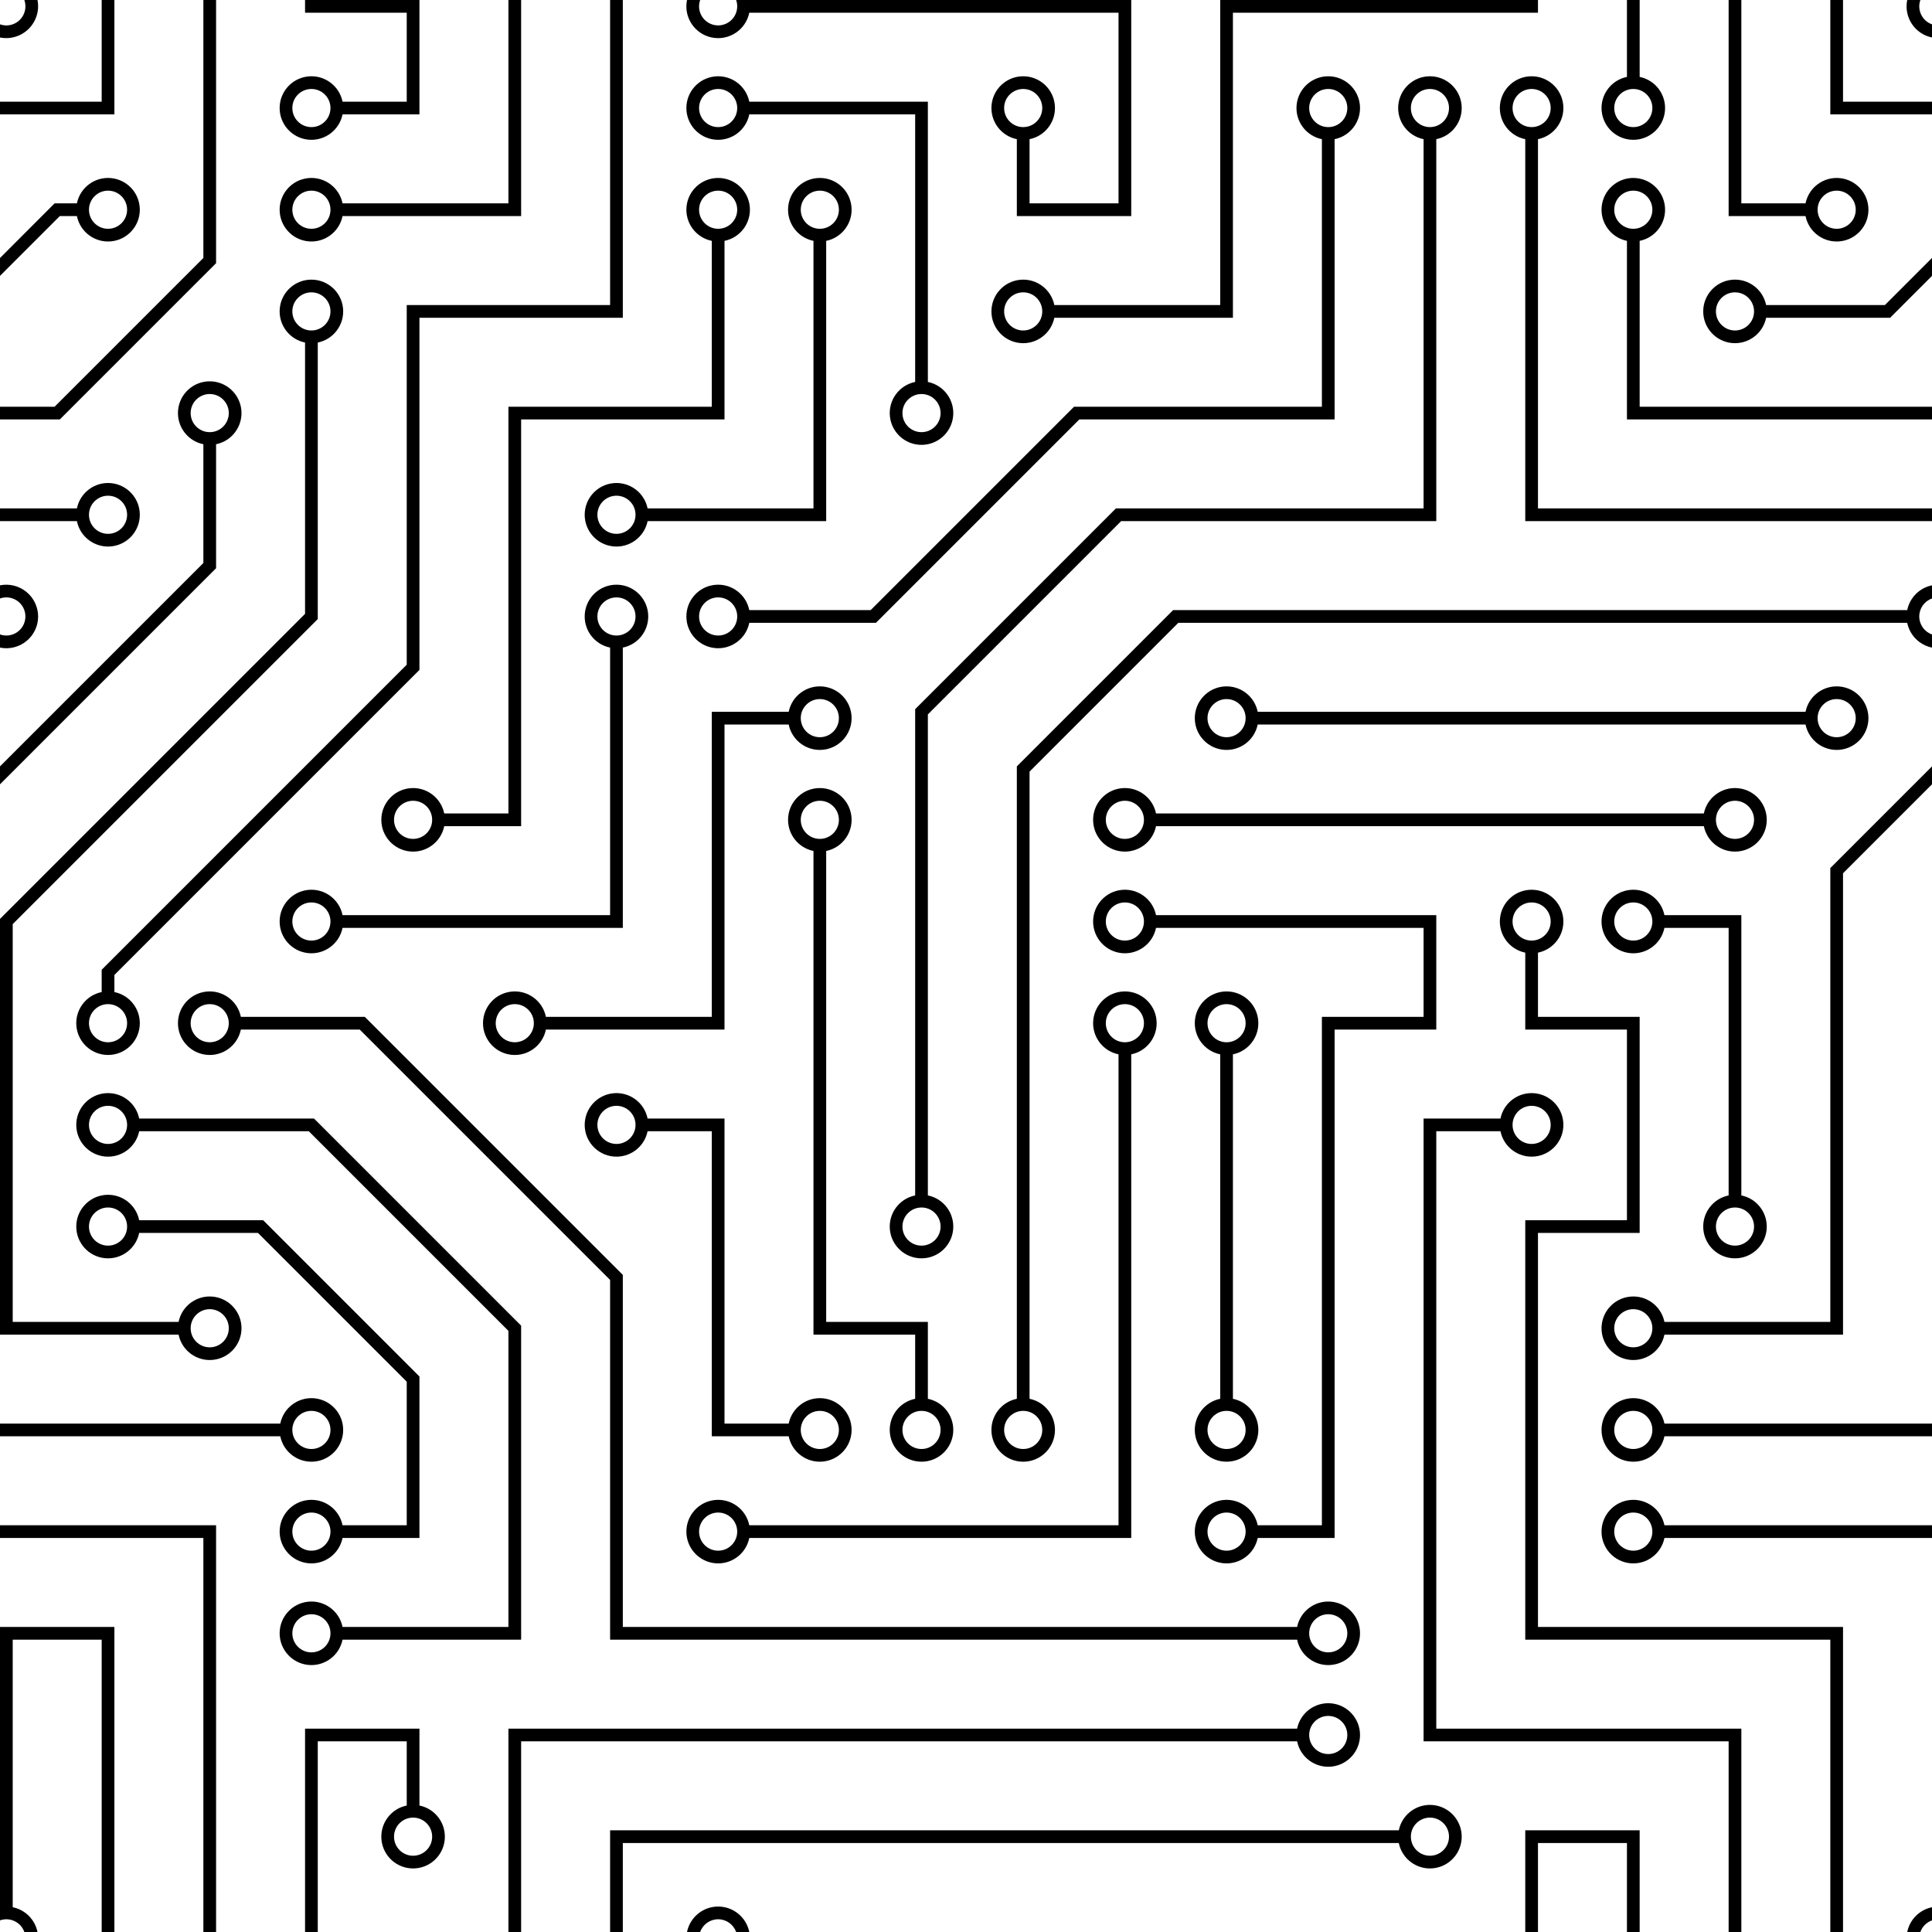
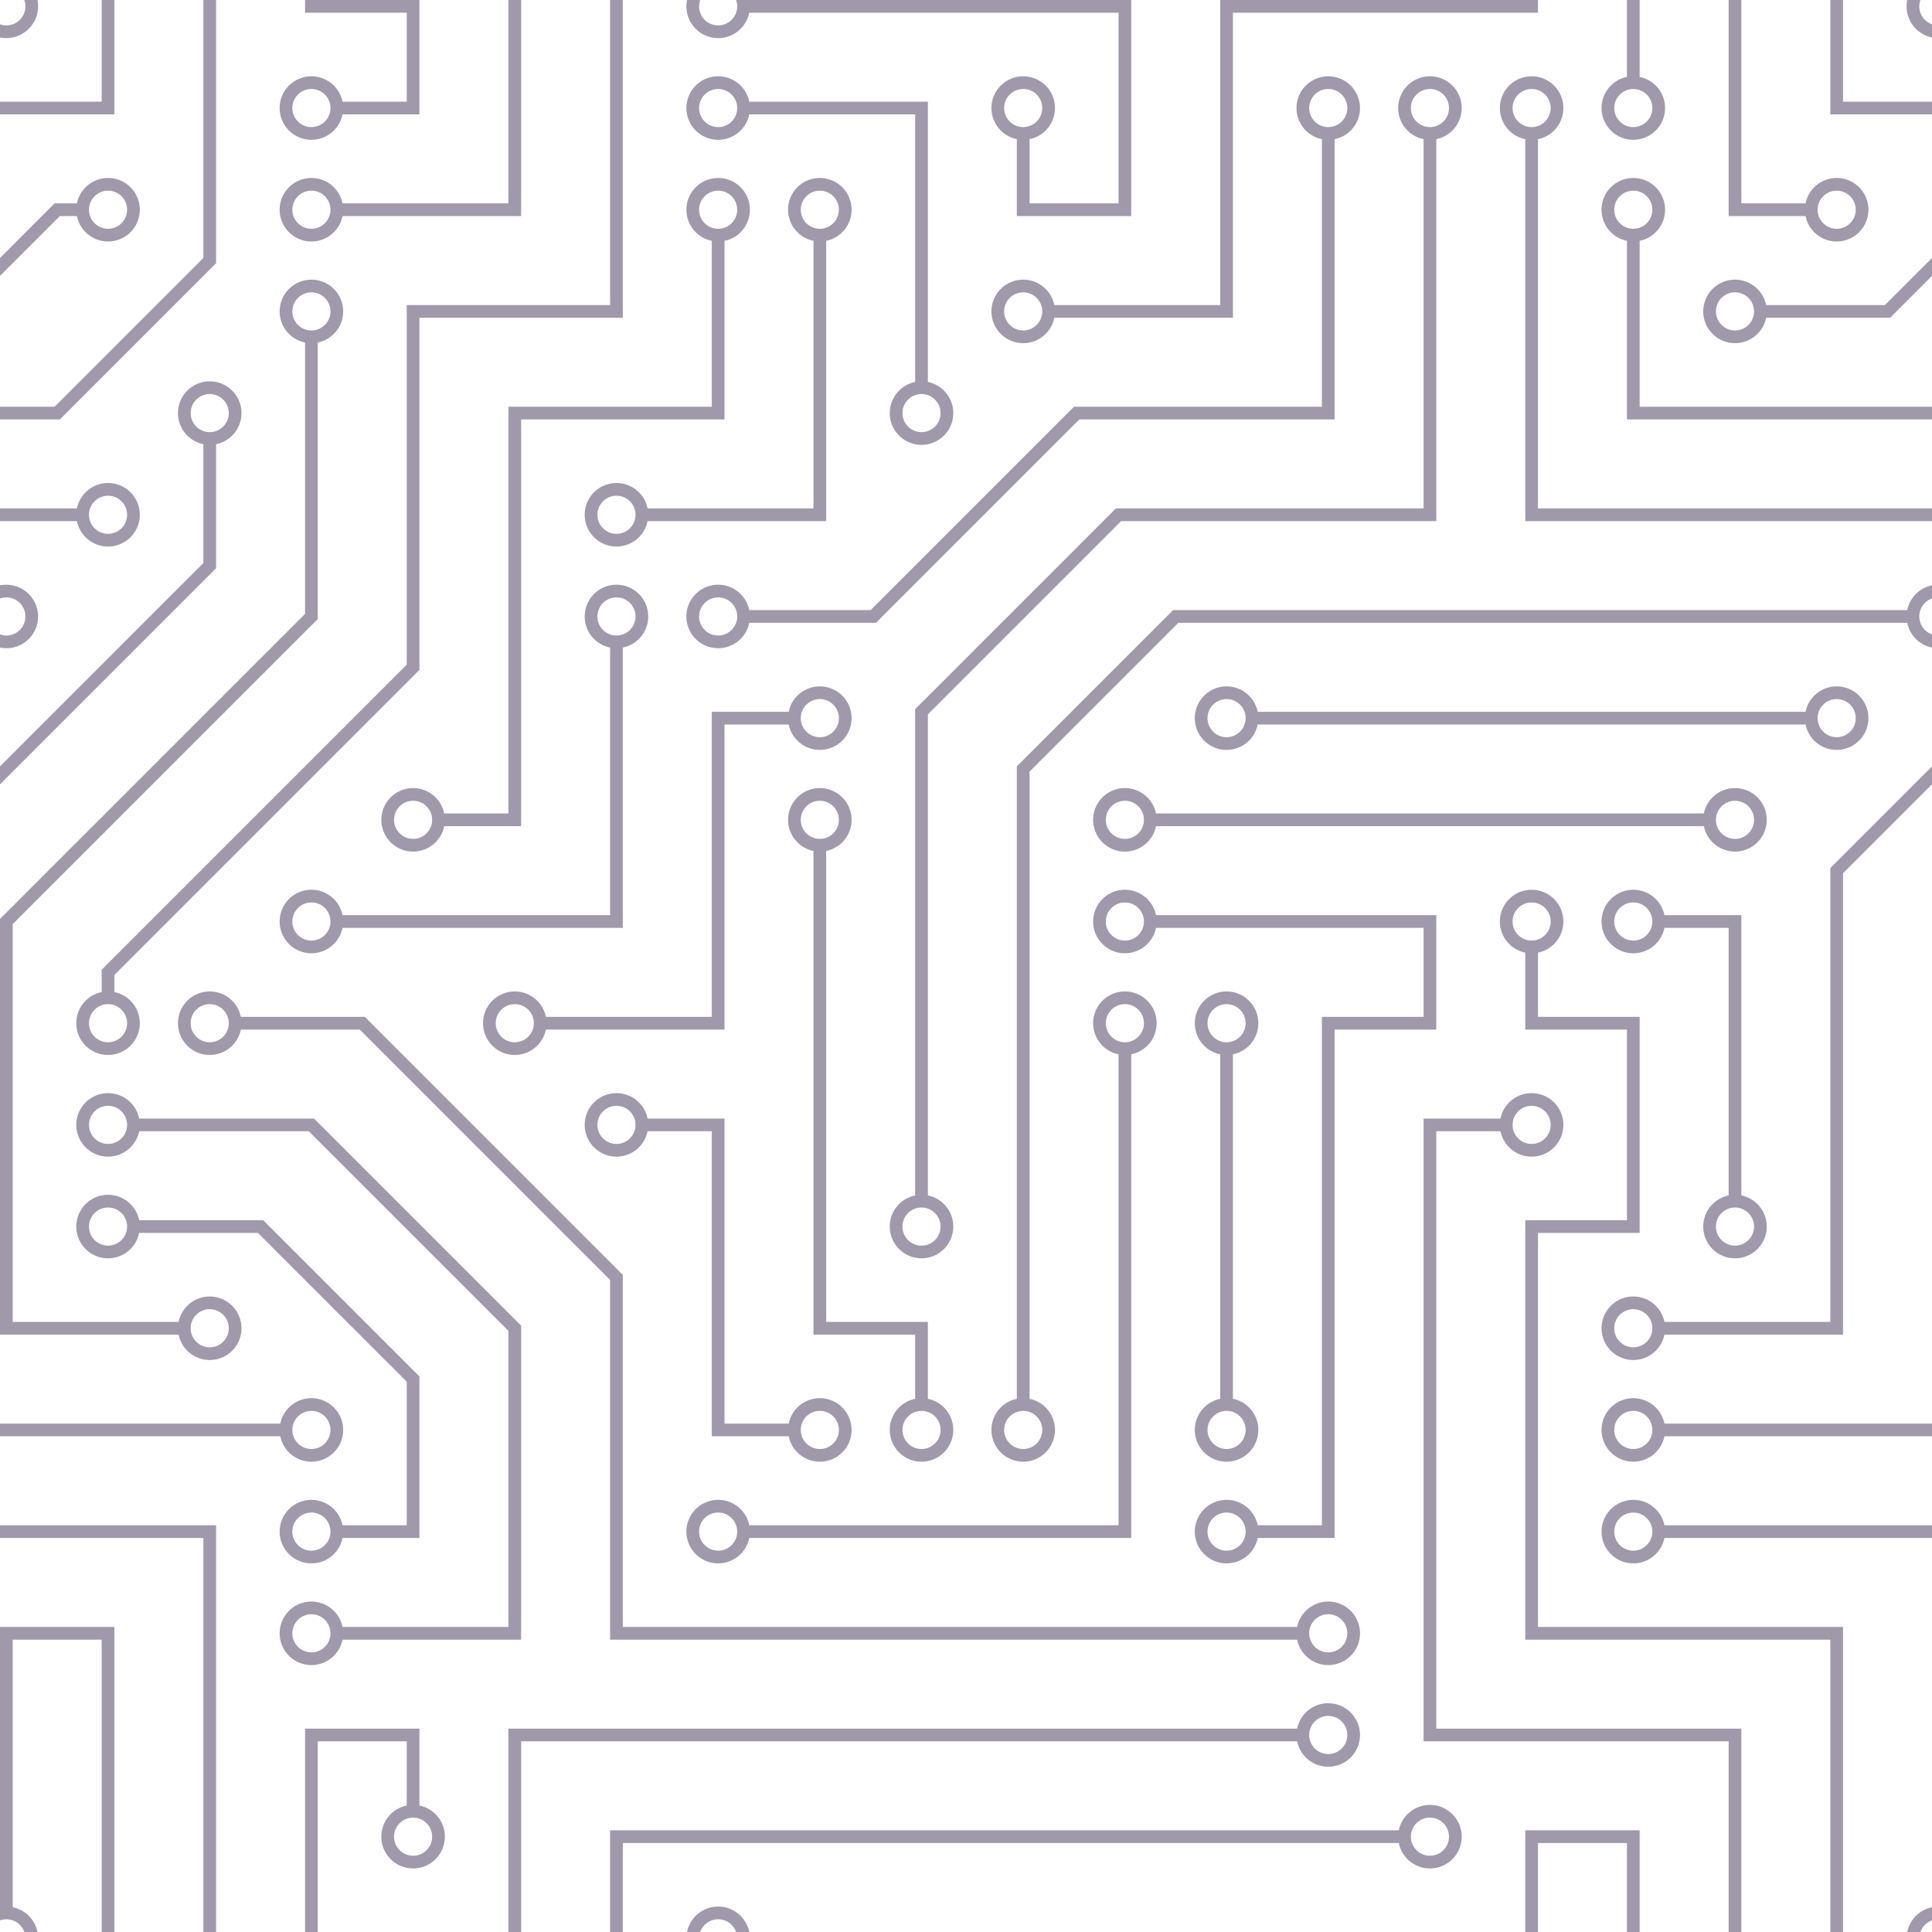
<svg xmlns="http://www.w3.org/2000/svg" viewBox="0 0 304 304" width="304" height="304">
-   <path fill="#000" d="M44.1 224a5 5 0 1 1 0 2H0v-2h44.1zm160 48a5 5 0 1 1 0 2H82v-2h122.1zm57.8-46a5 5 0 1 1 0-2H304v2h-42.1zm0 16a5 5 0 1 1 0-2H304v2h-42.1zm6.2-114a5 5 0 1 1 0 2h-86.2a5 5 0 1 1 0-2h86.2zm-256-48a5 5 0 1 1 0 2H0v-2h12.1zm185.8 34a5 5 0 1 1 0-2h86.2a5 5 0 1 1 0 2h-86.2zM258 12.1a5 5 0 1 1-2 0V0h2v12.1zm-64 208a5 5 0 1 1-2 0v-54.2a5 5 0 1 1 2 0v54.2zm48-198.2V80h62v2h-64V21.9a5 5 0 1 1 2 0zm16 16V64h46v2h-48V37.9a5 5 0 1 1 2 0zm-128 96V208h16v12.1a5 5 0 1 1-2 0V210h-16v-76.1a5 5 0 1 1 2 0zm-5.9-21.9a5 5 0 1 1 0 2H114v48H85.9a5 5 0 1 1 0-2H112v-48h12.1zm-6.2 130a5 5 0 1 1 0-2H176v-74.1a5 5 0 1 1 2 0V242h-60.1zm-16-64a5 5 0 1 1 0-2H114v48h10.1a5 5 0 1 1 0 2H112v-48h-10.1zM66 284.1a5 5 0 1 1-2 0V274H50v30h-2v-32h18v12.1zM236.1 176a5 5 0 1 1 0 2H226v94h48v32h-2v-30h-48v-98h12.1zm25.8-30a5 5 0 1 1 0-2H274v44.1a5 5 0 1 1-2 0V146h-10.1zm-64 96a5 5 0 1 1 0-2H208v-80h16v-14h-42.1a5 5 0 1 1 0-2H226v18h-16v80h-12.1zm86.2-210a5 5 0 1 1 0 2H272V0h2v32h10.1zM98 101.9V146H53.9a5 5 0 1 1 0-2H96v-42.1a5 5 0 1 1 2 0zM53.9 34a5 5 0 1 1 0-2H80V0h2v34H53.9zm60.1 3.9V66H82v64H69.9a5 5 0 1 1 0-2H80V64h32V37.9a5 5 0 1 1 2 0zM101.9 82a5 5 0 1 1 0-2H128V37.9a5 5 0 1 1 2 0V82h-28.1zm16-64a5 5 0 1 1 0-2H146v44.1a5 5 0 1 1-2 0V18h-26.1zm102.2 270a5 5 0 1 1 0 2H98v14h-2v-16h124.1zM242 149.9V160h16v34h-16v62h48v48h-2v-46h-48v-66h16v-30h-16v-12.1a5 5 0 1 1 2 0zM53.9 18a5 5 0 1 1 0-2H64V2H48V0h18v18H53.9zm112 32a5 5 0 1 1 0-2H192V0h50v2h-48v48h-28.1zm-48-48a5 5 0 0 1-9.8-2h2.07a3 3 0 1 0 5.66 0H178v34h-18V21.9a5 5 0 1 1 2 0V32h14V2h-58.1zm0 96a5 5 0 1 1 0-2H137l32-32h39V21.9a5 5 0 1 1 2 0V66h-40.17l-32 32H117.9zm28.1 90.1a5 5 0 1 1-2 0v-76.51L175.59 80H224V21.9a5 5 0 1 1 2 0V82h-49.59L146 112.41v75.69zm16 32a5 5 0 1 1-2 0v-99.51L184.59 96H300.1a5 5 0 0 1 3.9-3.9v2.07a3 3 0 0 0 0 5.66v2.07a5 5 0 0 1-3.9-3.9H185.41L162 121.41v98.69zm-144-64a5 5 0 1 1-2 0v-3.51l48-48V48h32V0h2v50H66v55.41l-48 48v2.69zM50 53.9v43.51l-48 48V208h26.1a5 5 0 1 1 0 2H0v-65.41l48-48V53.9a5 5 0 1 1 2 0zm-16 16V89.41l-34 34v-2.82l32-32V69.9a5 5 0 1 1 2 0zM12.1 32a5 5 0 1 1 0 2H9.41L0 43.41V40.6L8.59 32h3.51zm265.8 18a5 5 0 1 1 0-2h18.69l7.41-7.41v2.82L297.41 50H277.9zm-16 160a5 5 0 1 1 0-2H288v-71.41l16-16v2.82l-14 14V210h-28.1zm-208 32a5 5 0 1 1 0-2H64v-22.59L40.59 194H21.9a5 5 0 1 1 0-2H41.41L66 216.59V242H53.9zm150.2 14a5 5 0 1 1 0 2H96v-56.6L56.6 162H37.9a5 5 0 1 1 0-2h19.5L98 200.6V256h106.1zm-150.2 2a5 5 0 1 1 0-2H80v-46.59L48.59 178H21.9a5 5 0 1 1 0-2H49.41L82 208.59V258H53.9zM34 39.8v1.61L9.41 66H0v-2h8.59L32 40.59V0h2v39.8zM2 300.1a5 5 0 0 1 3.9 3.9H3.83A3 3 0 0 0 0 302.17V256h18v48h-2v-46H2v42.1zM34 241v63h-2v-62H0v-2h34v1zM17 18H0v-2h16V0h2v18h-1zm273-2h14v2h-16V0h2v16zm-32 273v15h-2v-14h-14v14h-2v-16h18v1zM0 92.1A5.02 5.02 0 0 1 6 97a5 5 0 0 1-6 4.9v-2.07a3 3 0 1 0 0-5.66V92.1zM80 272h2v32h-2v-32zm37.9 32h-2.07a3 3 0 0 0-5.66 0h-2.07a5 5 0 0 1 9.8 0zM5.9 0A5.02 5.02 0 0 1 0 5.9V3.83A3 3 0 0 0 3.83 0H5.9zm294.2 0h2.07A3 3 0 0 0 304 3.83V5.9a5 5 0 0 1-3.9-5.9zm3.9 300.1v2.07a3 3 0 0 0-1.83 1.83h-2.07a5 5 0 0 1 3.9-3.9zM97 100a3 3 0 1 0 0-6 3 3 0 0 0 0 6zm0-16a3 3 0 1 0 0-6 3 3 0 0 0 0 6zm16 16a3 3 0 1 0 0-6 3 3 0 0 0 0 6zm16 16a3 3 0 1 0 0-6 3 3 0 0 0 0 6zm0 16a3 3 0 1 0 0-6 3 3 0 0 0 0 6zm-48 32a3 3 0 1 0 0-6 3 3 0 0 0 0 6zm16 16a3 3 0 1 0 0-6 3 3 0 0 0 0 6zm32 48a3 3 0 1 0 0-6 3 3 0 0 0 0 6zm-16 16a3 3 0 1 0 0-6 3 3 0 0 0 0 6zm32-16a3 3 0 1 0 0-6 3 3 0 0 0 0 6zm0-32a3 3 0 1 0 0-6 3 3 0 0 0 0 6zm16 32a3 3 0 1 0 0-6 3 3 0 0 0 0 6zm32 16a3 3 0 1 0 0-6 3 3 0 0 0 0 6zm0-16a3 3 0 1 0 0-6 3 3 0 0 0 0 6zm-16-64a3 3 0 1 0 0-6 3 3 0 0 0 0 6zm16 0a3 3 0 1 0 0-6 3 3 0 0 0 0 6zm16 96a3 3 0 1 0 0-6 3 3 0 0 0 0 6zm0 16a3 3 0 1 0 0-6 3 3 0 0 0 0 6zm16 16a3 3 0 1 0 0-6 3 3 0 0 0 0 6zm16-144a3 3 0 1 0 0-6 3 3 0 0 0 0 6zm0 32a3 3 0 1 0 0-6 3 3 0 0 0 0 6zm16-32a3 3 0 1 0 0-6 3 3 0 0 0 0 6zm16-16a3 3 0 1 0 0-6 3 3 0 0 0 0 6zm-96 0a3 3 0 1 0 0-6 3 3 0 0 0 0 6zm0 16a3 3 0 1 0 0-6 3 3 0 0 0 0 6zm16-32a3 3 0 1 0 0-6 3 3 0 0 0 0 6zm96 0a3 3 0 1 0 0-6 3 3 0 0 0 0 6zm-16-64a3 3 0 1 0 0-6 3 3 0 0 0 0 6zm16-16a3 3 0 1 0 0-6 3 3 0 0 0 0 6zm-32 0a3 3 0 1 0 0-6 3 3 0 0 0 0 6zm0-16a3 3 0 1 0 0-6 3 3 0 0 0 0 6zm-16 0a3 3 0 1 0 0-6 3 3 0 0 0 0 6zm-16 0a3 3 0 1 0 0-6 3 3 0 0 0 0 6zm-16 0a3 3 0 1 0 0-6 3 3 0 0 0 0 6zM49 36a3 3 0 1 0 0-6 3 3 0 0 0 0 6zm-32 0a3 3 0 1 0 0-6 3 3 0 0 0 0 6zm32 16a3 3 0 1 0 0-6 3 3 0 0 0 0 6zM33 68a3 3 0 1 0 0-6 3 3 0 0 0 0 6zm16-48a3 3 0 1 0 0-6 3 3 0 0 0 0 6zm0 240a3 3 0 1 0 0-6 3 3 0 0 0 0 6zm16 32a3 3 0 1 0 0-6 3 3 0 0 0 0 6zm-16-64a3 3 0 1 0 0-6 3 3 0 0 0 0 6zm0 16a3 3 0 1 0 0-6 3 3 0 0 0 0 6zm-16-32a3 3 0 1 0 0-6 3 3 0 0 0 0 6zm80-176a3 3 0 1 0 0-6 3 3 0 0 0 0 6zm16 0a3 3 0 1 0 0-6 3 3 0 0 0 0 6zm-16-16a3 3 0 1 0 0-6 3 3 0 0 0 0 6zm32 48a3 3 0 1 0 0-6 3 3 0 0 0 0 6zm16-16a3 3 0 1 0 0-6 3 3 0 0 0 0 6zm0-32a3 3 0 1 0 0-6 3 3 0 0 0 0 6zm112 176a3 3 0 1 0 0-6 3 3 0 0 0 0 6zm-16 16a3 3 0 1 0 0-6 3 3 0 0 0 0 6zm0 16a3 3 0 1 0 0-6 3 3 0 0 0 0 6zm0 16a3 3 0 1 0 0-6 3 3 0 0 0 0 6zM17 180a3 3 0 1 0 0-6 3 3 0 0 0 0 6zm0 16a3 3 0 1 0 0-6 3 3 0 0 0 0 6zm0-32a3 3 0 1 0 0-6 3 3 0 0 0 0 6zm16 0a3 3 0 1 0 0-6 3 3 0 0 0 0 6zM17 84a3 3 0 1 0 0-6 3 3 0 0 0 0 6zm32 64a3 3 0 1 0 0-6 3 3 0 0 0 0 6zm16-16a3 3 0 1 0 0-6 3 3 0 0 0 0 6z" />
+   <path fill="#10002d" fill-opacity="0.4" d="M44.1 224a5 5 0 1 1 0 2H0v-2h44.1zm160 48a5 5 0 1 1 0 2H82v-2h122.1zm57.8-46a5 5 0 1 1 0-2H304v2h-42.1zm0 16a5 5 0 1 1 0-2H304v2h-42.1zm6.2-114a5 5 0 1 1 0 2h-86.2a5 5 0 1 1 0-2h86.2zm-256-48a5 5 0 1 1 0 2H0v-2h12.1zm185.8 34a5 5 0 1 1 0-2h86.2a5 5 0 1 1 0 2h-86.2zM258 12.1a5 5 0 1 1-2 0V0h2v12.1zm-64 208a5 5 0 1 1-2 0v-54.2a5 5 0 1 1 2 0v54.2zm48-198.2V80h62v2h-64V21.9a5 5 0 1 1 2 0zm16 16V64h46v2h-48V37.9a5 5 0 1 1 2 0zm-128 96V208h16v12.1a5 5 0 1 1-2 0V210h-16v-76.1a5 5 0 1 1 2 0zm-5.9-21.9a5 5 0 1 1 0 2H114v48H85.9a5 5 0 1 1 0-2H112v-48h12.1zm-6.2 130a5 5 0 1 1 0-2H176v-74.1a5 5 0 1 1 2 0V242h-60.1zm-16-64a5 5 0 1 1 0-2H114v48h10.1a5 5 0 1 1 0 2H112v-48h-10.1zM66 284.1a5 5 0 1 1-2 0V274H50v30h-2v-32h18v12.1zM236.1 176a5 5 0 1 1 0 2H226v94h48v32h-2v-30h-48v-98h12.1zm25.8-30a5 5 0 1 1 0-2H274v44.1a5 5 0 1 1-2 0V146h-10.1zm-64 96a5 5 0 1 1 0-2H208v-80h16v-14h-42.1a5 5 0 1 1 0-2H226v18h-16v80h-12.1zm86.2-210a5 5 0 1 1 0 2H272V0h2v32h10.1zM98 101.9V146H53.9a5 5 0 1 1 0-2H96v-42.1a5 5 0 1 1 2 0zM53.9 34a5 5 0 1 1 0-2H80V0h2v34H53.9zm60.1 3.9V66H82v64H69.9a5 5 0 1 1 0-2H80V64h32V37.9a5 5 0 1 1 2 0zM101.9 82a5 5 0 1 1 0-2H128V37.9a5 5 0 1 1 2 0V82h-28.1zm16-64a5 5 0 1 1 0-2H146v44.1a5 5 0 1 1-2 0V18h-26.1zm102.2 270a5 5 0 1 1 0 2H98v14h-2v-16h124.1zM242 149.9V160h16v34h-16v62h48v48h-2v-46h-48v-66h16v-30h-16v-12.1a5 5 0 1 1 2 0zM53.9 18a5 5 0 1 1 0-2H64V2H48V0h18v18H53.9zm112 32a5 5 0 1 1 0-2H192V0h50v2h-48v48h-28.1zm-48-48a5 5 0 0 1-9.8-2h2.07a3 3 0 1 0 5.66 0H178v34h-18V21.9a5 5 0 1 1 2 0V32h14V2h-58.1zm0 96a5 5 0 1 1 0-2H137l32-32h39V21.9a5 5 0 1 1 2 0V66h-40.17l-32 32H117.9zm28.1 90.1a5 5 0 1 1-2 0v-76.51L175.59 80H224V21.9a5 5 0 1 1 2 0V82h-49.59L146 112.41v75.69zm16 32a5 5 0 1 1-2 0v-99.51L184.59 96H300.1a5 5 0 0 1 3.9-3.9v2.07a3 3 0 0 0 0 5.66v2.07a5 5 0 0 1-3.9-3.9H185.41L162 121.41v98.69zm-144-64a5 5 0 1 1-2 0v-3.51l48-48V48h32V0h2v50H66v55.41l-48 48v2.69zM50 53.9v43.51l-48 48V208h26.1a5 5 0 1 1 0 2H0v-65.41l48-48V53.9a5 5 0 1 1 2 0zm-16 16V89.41l-34 34v-2.82l32-32V69.9a5 5 0 1 1 2 0zM12.1 32a5 5 0 1 1 0 2H9.41L0 43.41V40.6L8.59 32h3.51zm265.8 18a5 5 0 1 1 0-2h18.69l7.41-7.41v2.82L297.41 50H277.9zm-16 160a5 5 0 1 1 0-2H288v-71.41l16-16v2.82l-14 14V210h-28.1zm-208 32a5 5 0 1 1 0-2H64v-22.59L40.59 194H21.9a5 5 0 1 1 0-2H41.41L66 216.59V242H53.9zm150.2 14a5 5 0 1 1 0 2H96v-56.6L56.6 162H37.9a5 5 0 1 1 0-2h19.5L98 200.6V256h106.1zm-150.2 2a5 5 0 1 1 0-2H80v-46.59L48.59 178H21.9a5 5 0 1 1 0-2H49.41L82 208.59V258H53.9zM34 39.8v1.61L9.41 66H0v-2h8.59L32 40.59V0h2v39.8zM2 300.1a5 5 0 0 1 3.9 3.9H3.83A3 3 0 0 0 0 302.17V256h18v48h-2v-46H2v42.1zM34 241v63h-2v-62H0v-2h34v1zM17 18H0v-2h16V0h2v18h-1zm273-2h14v2h-16V0h2v16zm-32 273v15h-2v-14h-14v14h-2v-16h18v1zM0 92.1A5.02 5.02 0 0 1 6 97a5 5 0 0 1-6 4.9v-2.07a3 3 0 1 0 0-5.66V92.1zM80 272h2v32h-2v-32zm37.9 32h-2.07a3 3 0 0 0-5.66 0h-2.07a5 5 0 0 1 9.8 0zM5.9 0A5.02 5.02 0 0 1 0 5.9V3.83A3 3 0 0 0 3.83 0H5.9zm294.2 0h2.07A3 3 0 0 0 304 3.83V5.9a5 5 0 0 1-3.9-5.9zm3.9 300.1v2.07a3 3 0 0 0-1.83 1.83h-2.07a5 5 0 0 1 3.9-3.9zM97 100a3 3 0 1 0 0-6 3 3 0 0 0 0 6zm0-16a3 3 0 1 0 0-6 3 3 0 0 0 0 6zm16 16a3 3 0 1 0 0-6 3 3 0 0 0 0 6zm16 16a3 3 0 1 0 0-6 3 3 0 0 0 0 6zm0 16a3 3 0 1 0 0-6 3 3 0 0 0 0 6zm-48 32a3 3 0 1 0 0-6 3 3 0 0 0 0 6zm16 16a3 3 0 1 0 0-6 3 3 0 0 0 0 6zm32 48a3 3 0 1 0 0-6 3 3 0 0 0 0 6zm-16 16a3 3 0 1 0 0-6 3 3 0 0 0 0 6zm32-16a3 3 0 1 0 0-6 3 3 0 0 0 0 6zm0-32a3 3 0 1 0 0-6 3 3 0 0 0 0 6zm16 32a3 3 0 1 0 0-6 3 3 0 0 0 0 6zm32 16a3 3 0 1 0 0-6 3 3 0 0 0 0 6zm0-16a3 3 0 1 0 0-6 3 3 0 0 0 0 6zm-16-64a3 3 0 1 0 0-6 3 3 0 0 0 0 6zm16 0a3 3 0 1 0 0-6 3 3 0 0 0 0 6zm16 96a3 3 0 1 0 0-6 3 3 0 0 0 0 6zm0 16a3 3 0 1 0 0-6 3 3 0 0 0 0 6zm16 16a3 3 0 1 0 0-6 3 3 0 0 0 0 6zm16-144a3 3 0 1 0 0-6 3 3 0 0 0 0 6zm0 32a3 3 0 1 0 0-6 3 3 0 0 0 0 6zm16-32a3 3 0 1 0 0-6 3 3 0 0 0 0 6zm16-16a3 3 0 1 0 0-6 3 3 0 0 0 0 6zm-96 0a3 3 0 1 0 0-6 3 3 0 0 0 0 6zm0 16a3 3 0 1 0 0-6 3 3 0 0 0 0 6zm16-32a3 3 0 1 0 0-6 3 3 0 0 0 0 6zm96 0a3 3 0 1 0 0-6 3 3 0 0 0 0 6zm-16-64a3 3 0 1 0 0-6 3 3 0 0 0 0 6zm16-16a3 3 0 1 0 0-6 3 3 0 0 0 0 6zm-32 0a3 3 0 1 0 0-6 3 3 0 0 0 0 6zm0-16a3 3 0 1 0 0-6 3 3 0 0 0 0 6zm-16 0a3 3 0 1 0 0-6 3 3 0 0 0 0 6zm-16 0a3 3 0 1 0 0-6 3 3 0 0 0 0 6zm-16 0a3 3 0 1 0 0-6 3 3 0 0 0 0 6zM49 36a3 3 0 1 0 0-6 3 3 0 0 0 0 6zm-32 0a3 3 0 1 0 0-6 3 3 0 0 0 0 6zm32 16a3 3 0 1 0 0-6 3 3 0 0 0 0 6zM33 68a3 3 0 1 0 0-6 3 3 0 0 0 0 6zm16-48a3 3 0 1 0 0-6 3 3 0 0 0 0 6zm0 240a3 3 0 1 0 0-6 3 3 0 0 0 0 6zm16 32a3 3 0 1 0 0-6 3 3 0 0 0 0 6zm-16-64a3 3 0 1 0 0-6 3 3 0 0 0 0 6zm0 16a3 3 0 1 0 0-6 3 3 0 0 0 0 6zm-16-32a3 3 0 1 0 0-6 3 3 0 0 0 0 6zm80-176a3 3 0 1 0 0-6 3 3 0 0 0 0 6zm16 0a3 3 0 1 0 0-6 3 3 0 0 0 0 6zm-16-16a3 3 0 1 0 0-6 3 3 0 0 0 0 6zm32 48a3 3 0 1 0 0-6 3 3 0 0 0 0 6zm16-16a3 3 0 1 0 0-6 3 3 0 0 0 0 6zm0-32a3 3 0 1 0 0-6 3 3 0 0 0 0 6zm112 176a3 3 0 1 0 0-6 3 3 0 0 0 0 6zm-16 16a3 3 0 1 0 0-6 3 3 0 0 0 0 6zm0 16a3 3 0 1 0 0-6 3 3 0 0 0 0 6zm0 16a3 3 0 1 0 0-6 3 3 0 0 0 0 6zM17 180a3 3 0 1 0 0-6 3 3 0 0 0 0 6zm0 16a3 3 0 1 0 0-6 3 3 0 0 0 0 6zm0-32a3 3 0 1 0 0-6 3 3 0 0 0 0 6zm16 0a3 3 0 1 0 0-6 3 3 0 0 0 0 6zM17 84a3 3 0 1 0 0-6 3 3 0 0 0 0 6zm32 64a3 3 0 1 0 0-6 3 3 0 0 0 0 6zm16-16a3 3 0 1 0 0-6 3 3 0 0 0 0 6z" />
</svg>
